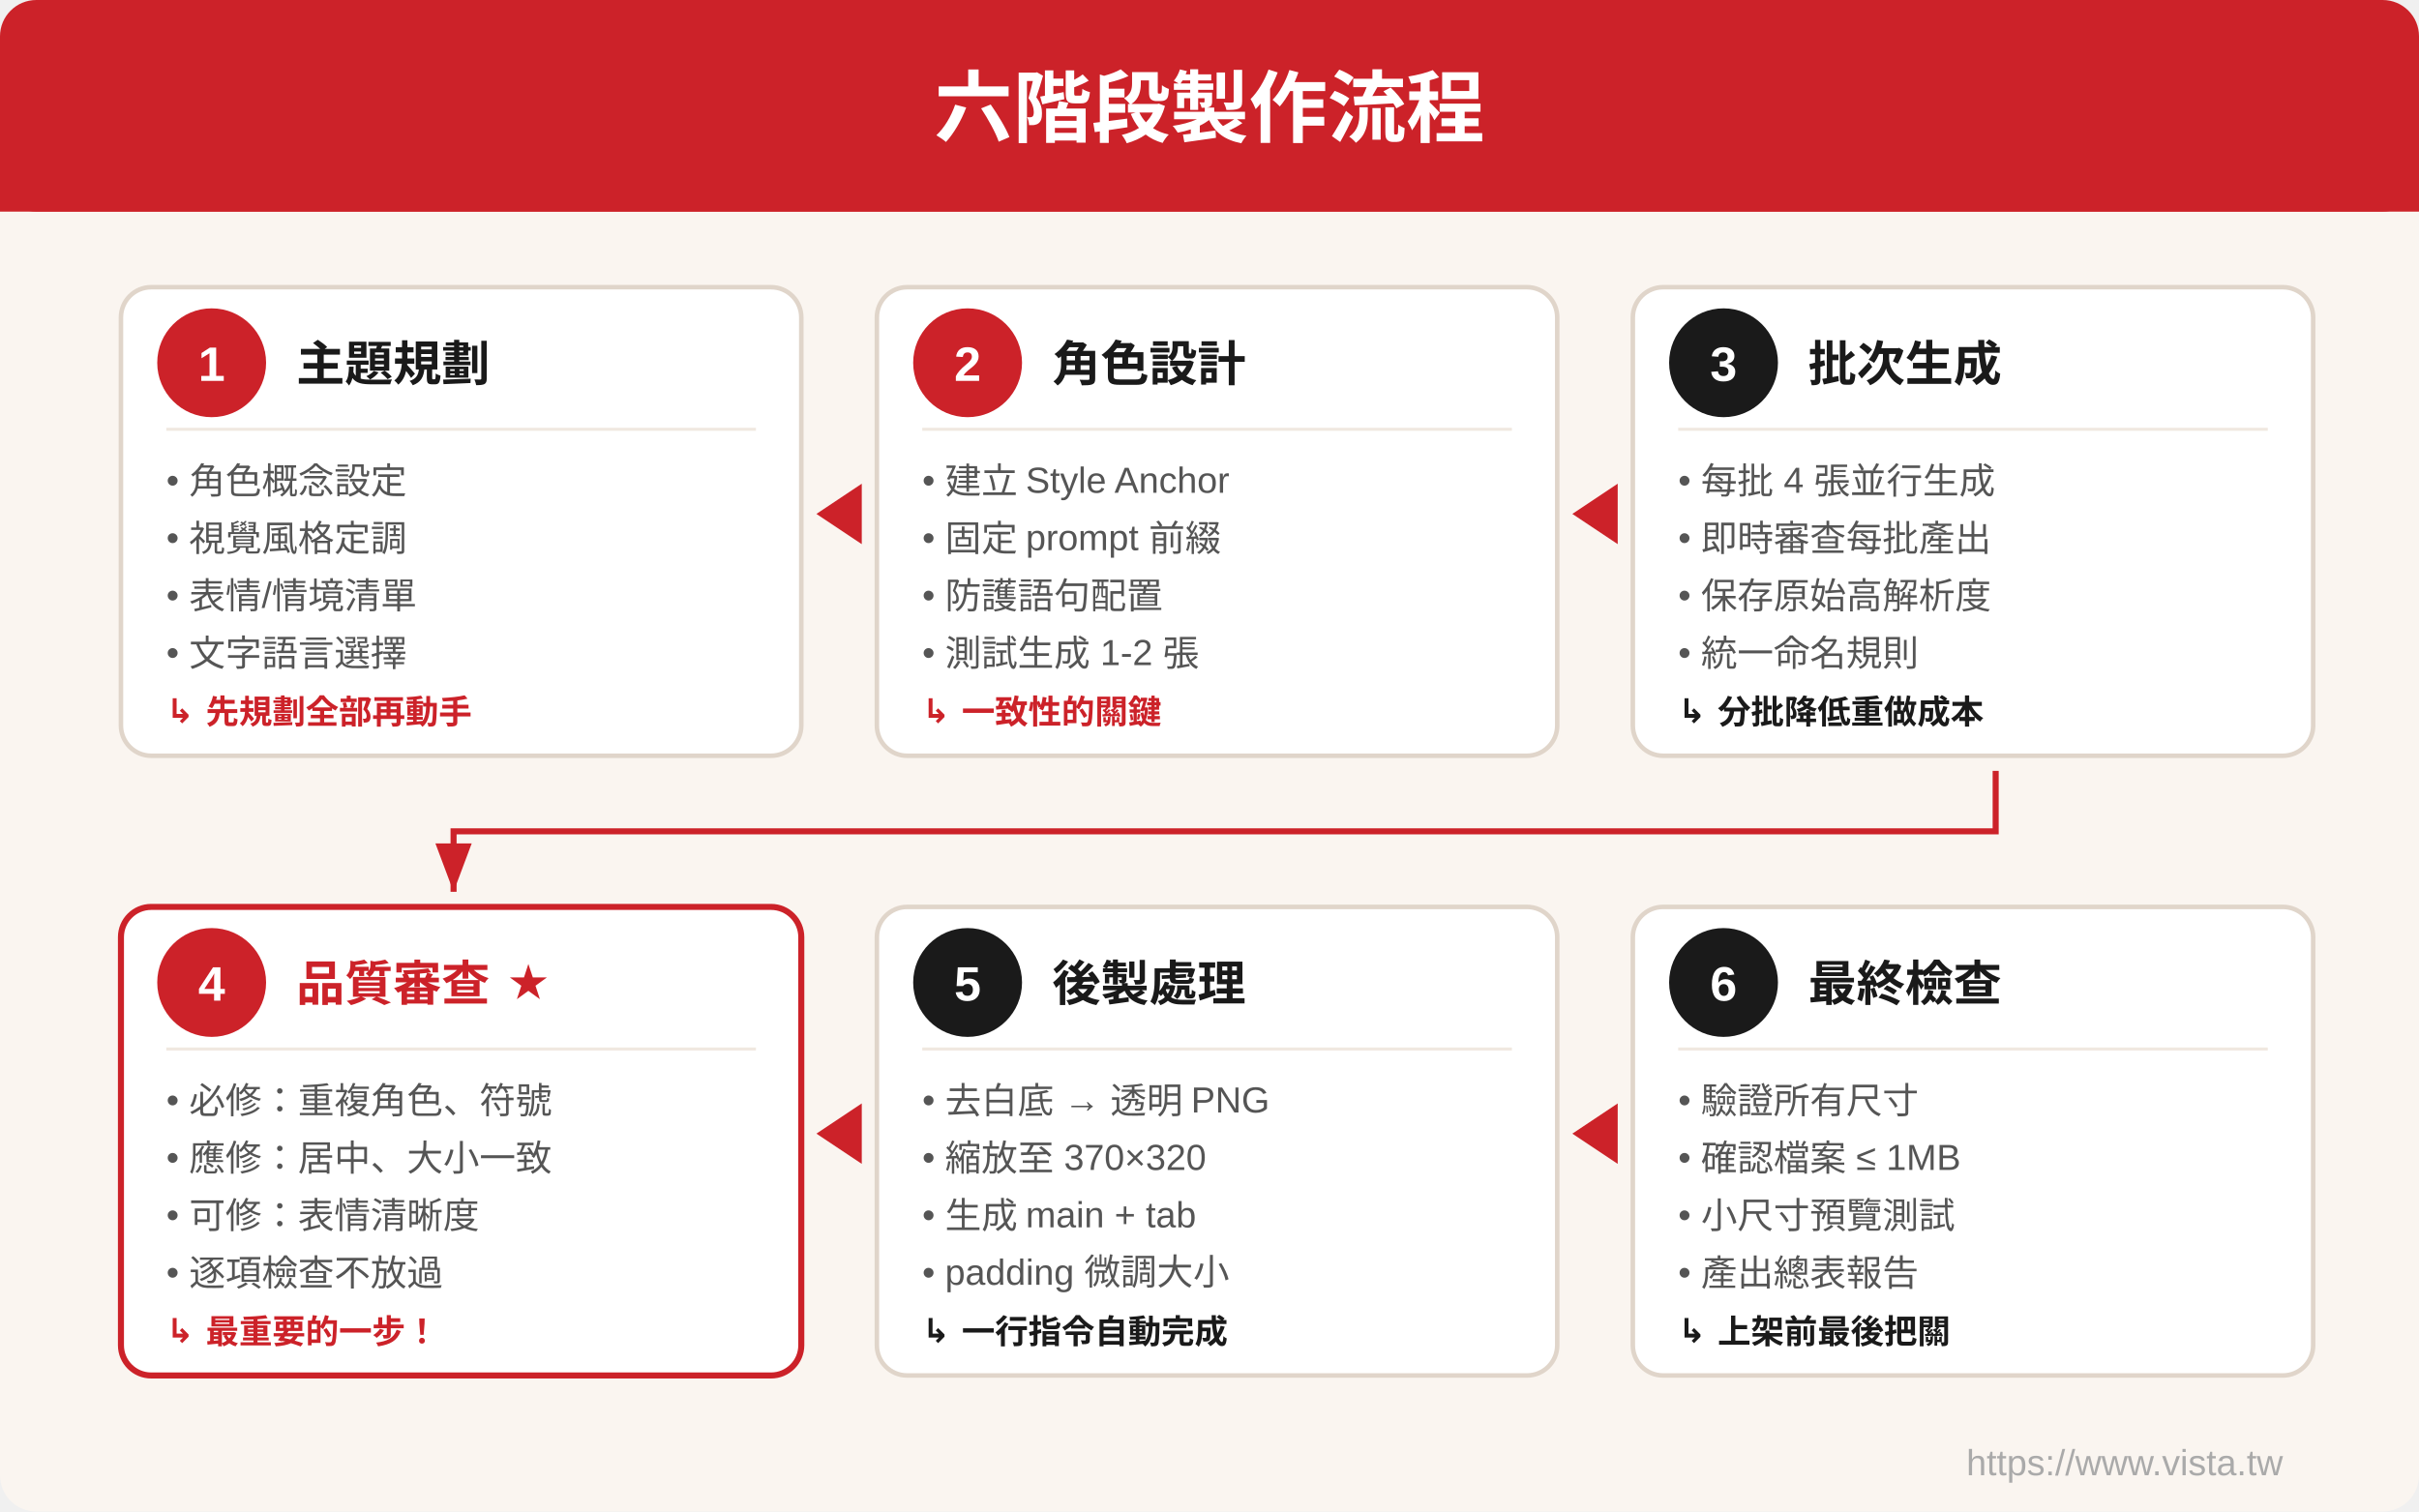
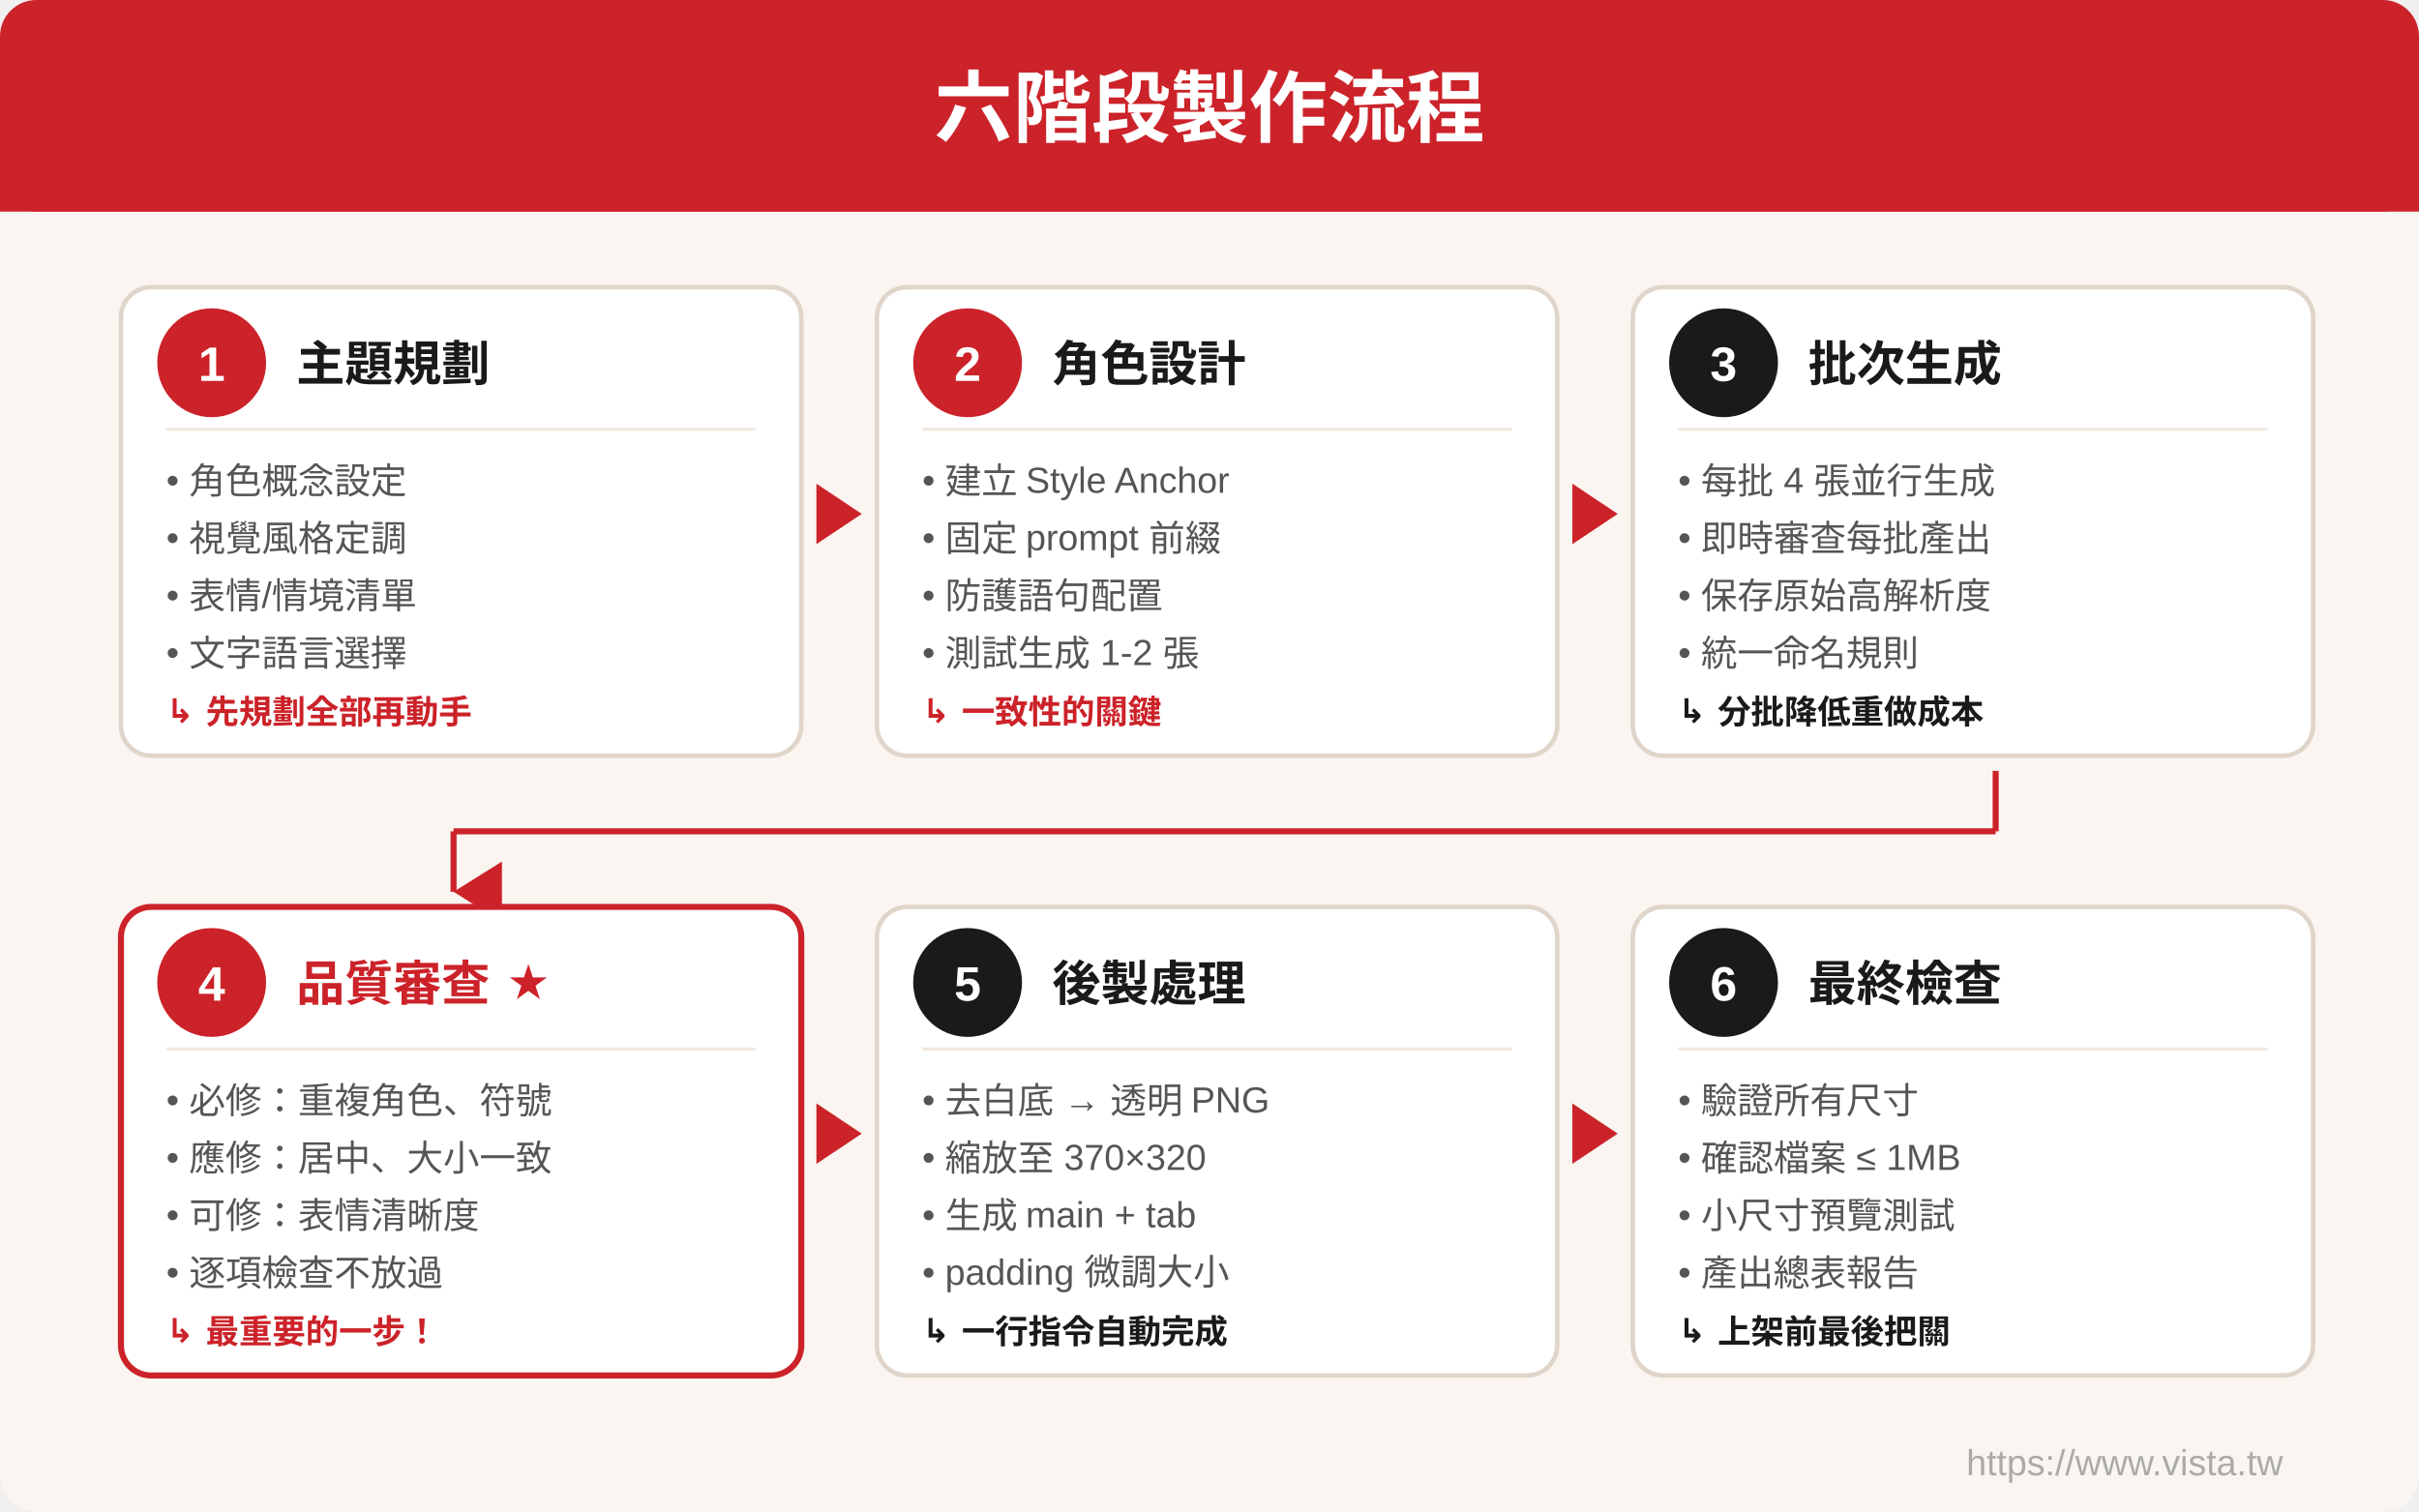
<svg xmlns="http://www.w3.org/2000/svg" viewBox="0 0 800 500" font-family="'Helvetica Neue', Arial, sans-serif">
  <rect width="800" height="500" fill="#FAF5F0" rx="12" />
  <rect x="0" y="0" width="800" height="70" fill="#CC2229" rx="12" />
  <rect x="0" y="40" width="800" height="30" fill="#CC2229" />
  <text x="400" y="45" text-anchor="middle" fill="#FFFFFF" font-size="26" font-weight="bold">六階段製作流程</text>
  <rect x="40" y="95" width="225" height="155" fill="#FFFFFF" rx="10" stroke="#E0D5CA" stroke-width="1.5" />
  <circle cx="70" cy="120" r="18" fill="#CC2229" />
  <text x="70" y="126" text-anchor="middle" fill="#FFFFFF" font-size="16" font-weight="bold">1</text>
  <text x="98" y="126" fill="#1A1A1A" font-size="16" font-weight="bold">主題規劃</text>
  <line x1="55" y1="142" x2="250" y2="142" stroke="#F0E8E0" stroke-width="1" />
  <text x="55" y="163" fill="#555" font-size="12">• 角色概念設定</text>
  <text x="55" y="182" fill="#555" font-size="12">• 視覺風格定調</text>
  <text x="55" y="201" fill="#555" font-size="12">• 表情/情境清單</text>
  <text x="55" y="220" fill="#555" font-size="12">• 文字語言選擇</text>
  <text x="55" y="239" fill="#CC2229" font-size="11" font-weight="bold">↳ 先規劃全部再動手</text>
-   <polygon points="270,170 285,160 285,180" fill="#CC2229" />
+   <polygon points="285,170 270,160 270,180" fill="#CC2229" />
  <rect x="290" y="95" width="225" height="155" fill="#FFFFFF" rx="10" stroke="#E0D5CA" stroke-width="1.5" />
  <circle cx="320" cy="120" r="18" fill="#CC2229" />
  <text x="320" y="126" text-anchor="middle" fill="#FFFFFF" font-size="16" font-weight="bold">2</text>
  <text x="348" y="126" fill="#1A1A1A" font-size="16" font-weight="bold">角色設計</text>
  <line x1="305" y1="142" x2="500" y2="142" stroke="#F0E8E0" stroke-width="1" />
  <text x="305" y="163" fill="#555" font-size="12">• 建立 Style Anchor</text>
  <text x="305" y="182" fill="#555" font-size="12">• 固定 prompt 前綴</text>
  <text x="305" y="201" fill="#555" font-size="12">• 防護語句配置</text>
  <text x="305" y="220" fill="#555" font-size="12">• 測試生成 1-2 張</text>
  <text x="305" y="239" fill="#CC2229" font-size="11" font-weight="bold">↳ 一致性的關鍵</text>
-   <polygon points="520,170 535,160 535,180" fill="#CC2229" />
+   <polygon points="535,170 520,160 520,180" fill="#CC2229" />
  <rect x="540" y="95" width="225" height="155" fill="#FFFFFF" rx="10" stroke="#E0D5CA" stroke-width="1.5" />
  <circle cx="570" cy="120" r="18" fill="#1A1A1A" />
  <text x="570" y="126" text-anchor="middle" fill="#FFFFFF" font-size="16" font-weight="bold">3</text>
  <text x="598" y="126" fill="#1A1A1A" font-size="16" font-weight="bold">批次生成</text>
  <line x1="555" y1="142" x2="750" y2="142" stroke="#F0E8E0" stroke-width="1" />
  <text x="555" y="163" fill="#555" font-size="12">• 每批 4 張並行生成</text>
  <text x="555" y="182" fill="#555" font-size="12">• 即時審查每批產出</text>
  <text x="555" y="201" fill="#555" font-size="12">• 保存原始高解析度</text>
  <text x="555" y="220" fill="#555" font-size="12">• 統一命名規則</text>
  <text x="555" y="239" fill="#1A1A1A" font-size="11" font-weight="bold">↳ 分批降低重做成本</text>
-   <path d="M 660 255 L 660 275 L 150 275 L 150 295" stroke="#CC2229" stroke-width="2" fill="none" marker-end="url(#arrowhead)" />
  <defs>
-     <marker id="arrowhead" markerWidth="8" markerHeight="6" refX="8" refY="3" orient="auto">
-       <polygon points="0 0, 8 3, 0 6" fill="#CC2229" />
+     <marker id="arrowDown" markerWidth="10" markerHeight="8" refX="5" refY="8" orient="auto">
+       <polygon points="0 0, 10 0, 5 8" fill="#CC2229" />
    </marker>
  </defs>
+   <line x1="660" y1="255" x2="660" y2="275" stroke="#CC2229" stroke-width="2" />
+   <line x1="660" y1="275" x2="150" y2="275" stroke="#CC2229" stroke-width="2" />
+   <line x1="150" y1="275" x2="150" y2="295" stroke="#CC2229" stroke-width="2" marker-end="url(#arrowDown)" />
  <rect x="40" y="300" width="225" height="155" fill="#FFFFFF" rx="10" stroke="#CC2229" stroke-width="2" />
  <circle cx="70" cy="325" r="18" fill="#CC2229" />
  <text x="70" y="331" text-anchor="middle" fill="#FFFFFF" font-size="16" font-weight="bold">4</text>
  <text x="98" y="331" fill="#CC2229" font-size="16" font-weight="bold">品質審查 ★</text>
  <line x1="55" y1="347" x2="250" y2="347" stroke="#F0E8E0" stroke-width="1" />
  <text x="55" y="368" fill="#555" font-size="12">• 必修：重複角色、符號</text>
  <text x="55" y="387" fill="#555" font-size="12">• 應修：居中、大小一致</text>
  <text x="55" y="406" fill="#555" font-size="12">• 可修：表情清晰度</text>
  <text x="55" y="425" fill="#555" font-size="12">• 逐項檢查不放過</text>
  <text x="55" y="444" fill="#CC2229" font-size="11" font-weight="bold">↳ 最重要的一步！</text>
-   <polygon points="270,375 285,365 285,385" fill="#CC2229" />
+   <polygon points="285,375 270,365 270,385" fill="#CC2229" />
  <rect x="290" y="300" width="225" height="155" fill="#FFFFFF" rx="10" stroke="#E0D5CA" stroke-width="1.5" />
  <circle cx="320" cy="325" r="18" fill="#1A1A1A" />
  <text x="320" y="331" text-anchor="middle" fill="#FFFFFF" font-size="16" font-weight="bold">5</text>
  <text x="348" y="331" fill="#1A1A1A" font-size="16" font-weight="bold">後製處理</text>
  <line x1="305" y1="347" x2="500" y2="347" stroke="#F0E8E0" stroke-width="1" />
  <text x="305" y="368" fill="#555" font-size="12">• 去白底 → 透明 PNG</text>
  <text x="305" y="387" fill="#555" font-size="12">• 縮放至 370×320</text>
  <text x="305" y="406" fill="#555" font-size="12">• 生成 main + tab</text>
  <text x="305" y="425" fill="#555" font-size="12">• padding 微調大小</text>
  <text x="305" y="444" fill="#1A1A1A" font-size="11" font-weight="bold">↳ 一行指令自動完成</text>
-   <polygon points="520,375 535,365 535,385" fill="#CC2229" />
+   <polygon points="535,375 520,365 520,385" fill="#CC2229" />
  <rect x="540" y="300" width="225" height="155" fill="#FFFFFF" rx="10" stroke="#E0D5CA" stroke-width="1.5" />
  <circle cx="570" cy="325" r="18" fill="#1A1A1A" />
  <text x="570" y="331" text-anchor="middle" fill="#FFFFFF" font-size="16" font-weight="bold">6</text>
  <text x="598" y="331" fill="#1A1A1A" font-size="16" font-weight="bold">最終檢查</text>
  <line x1="555" y1="347" x2="750" y2="347" stroke="#F0E8E0" stroke-width="1" />
  <text x="555" y="368" fill="#555" font-size="12">• 驗證所有尺寸</text>
  <text x="555" y="387" fill="#555" font-size="12">• 確認檔案 ≤ 1MB</text>
  <text x="555" y="406" fill="#555" font-size="12">• 小尺寸預覽測試</text>
  <text x="555" y="425" fill="#555" font-size="12">• 產出總表報告</text>
  <text x="555" y="444" fill="#1A1A1A" font-size="11" font-weight="bold">↳ 上架前最後把關</text>
  <text x="755" y="488" text-anchor="end" fill="#AAAAAA" font-size="12">https://www.vista.tw</text>
</svg>
